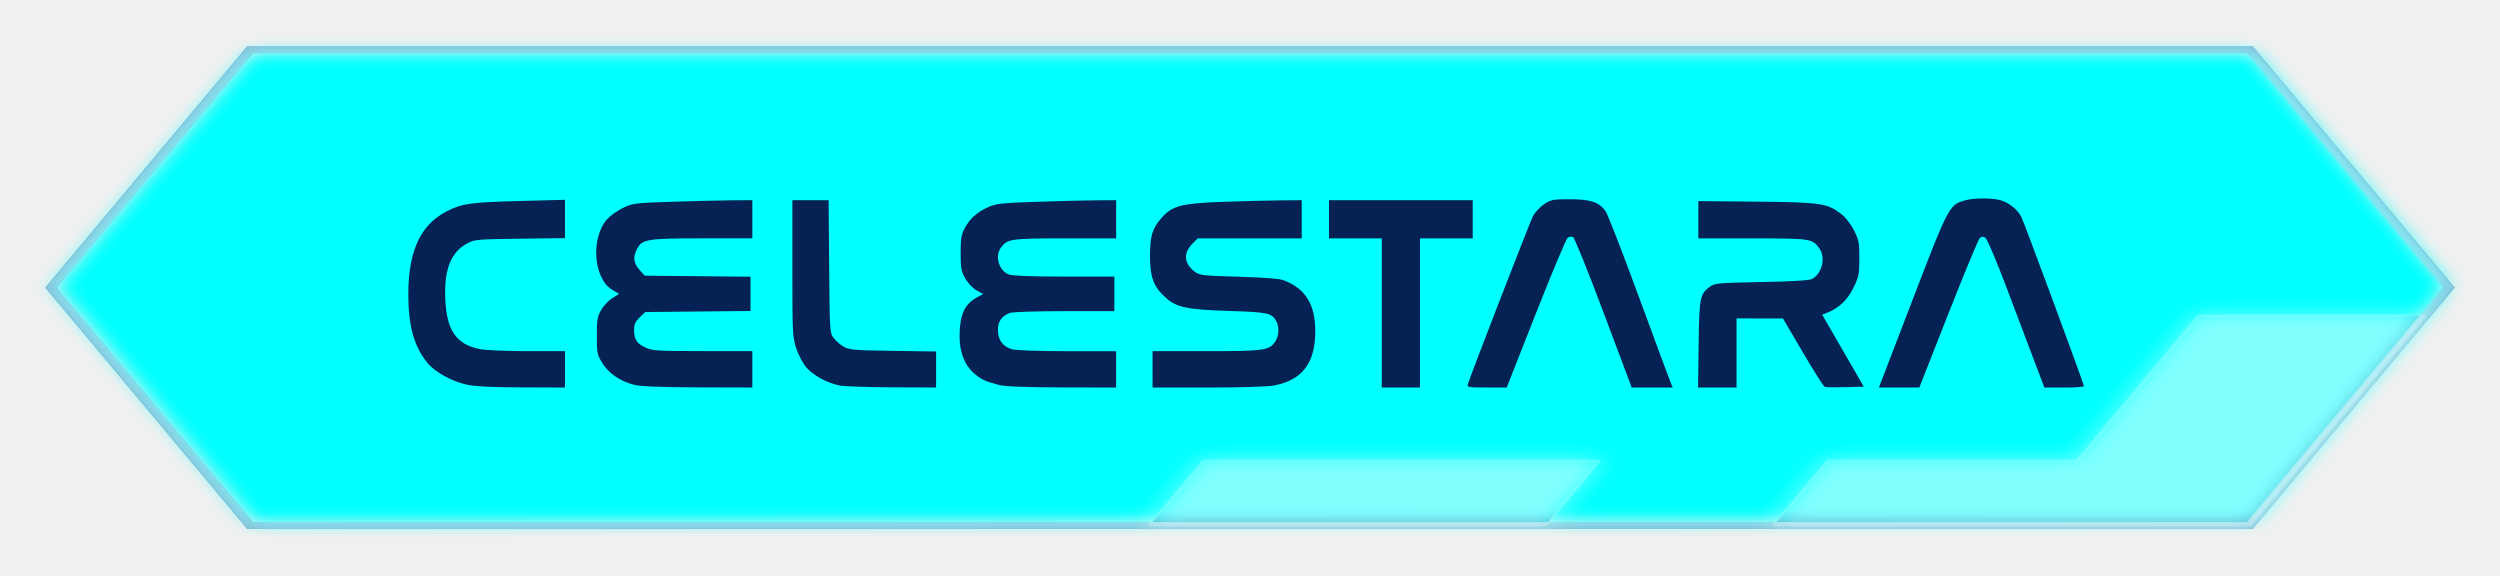
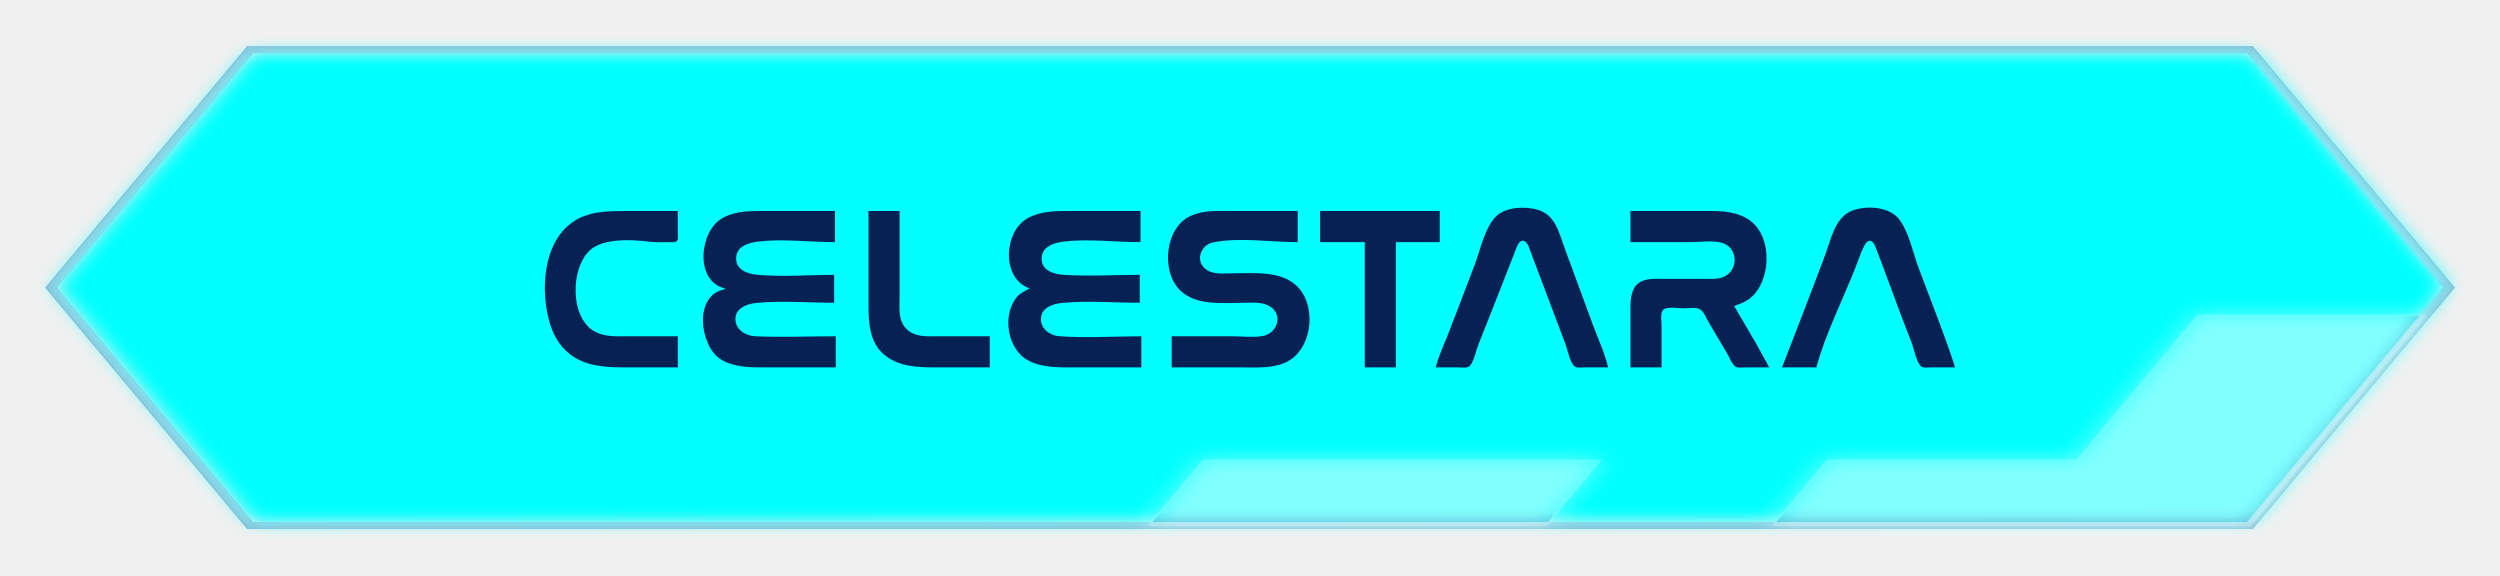
<svg xmlns="http://www.w3.org/2000/svg" width="66.322mm" height="15.26mm" viewBox="0 0 66.322 15.26" version="1.1" id="svg1">
  <defs id="defs1">
    <linearGradient id="linear-pattern-15" gradientUnits="userSpaceOnUse" x1="0" y1="0" x2="1" y2="0" gradientTransform="matrix(70.07708,0,0,86.15996,-0.06455962,11.44975)">
      <stop offset="0" stop-color="rgb(32.034%, 68.594%, 90.125%)" stop-opacity="1" id="stop2925" />
      <stop offset="0.004" stop-color="rgb(31.981%, 68.321%, 89.969%)" stop-opacity="1" id="stop2926" />
      <stop offset="0.008" stop-color="rgb(31.927%, 68.05%, 89.813%)" stop-opacity="1" id="stop2927" />
      <stop offset="0.012" stop-color="rgb(31.874%, 67.778%, 89.658%)" stop-opacity="1" id="stop2928" />
      <stop offset="0.016" stop-color="rgb(31.822%, 67.508%, 89.502%)" stop-opacity="1" id="stop2929" />
      <stop offset="0.02" stop-color="rgb(31.689%, 67.155%, 89.305%)" stop-opacity="1" id="stop2930" />
      <stop offset="0.023" stop-color="rgb(31.557%, 66.803%, 89.108%)" stop-opacity="1" id="stop2931" />
      <stop offset="0.027" stop-color="rgb(31.424%, 66.451%, 88.911%)" stop-opacity="1" id="stop2932" />
      <stop offset="0.031" stop-color="rgb(31.29%, 66.096%, 88.713%)" stop-opacity="1" id="stop2933" />
      <stop offset="0.035" stop-color="rgb(31.233%, 65.823%, 88.556%)" stop-opacity="1" id="stop2934" />
      <stop offset="0.039" stop-color="rgb(31.175%, 65.55%, 88.397%)" stop-opacity="1" id="stop2935" />
      <stop offset="0.043" stop-color="rgb(31.125%, 65.282%, 88.243%)" stop-opacity="1" id="stop2936" />
      <stop offset="0.047" stop-color="rgb(31.075%, 65.015%, 88.087%)" stop-opacity="1" id="stop2937" />
      <stop offset="0.051" stop-color="rgb(30.951%, 64.674%, 87.895%)" stop-opacity="1" id="stop2938" />
      <stop offset="0.055" stop-color="rgb(30.826%, 64.334%, 87.703%)" stop-opacity="1" id="stop2939" />
      <stop offset="0.059" stop-color="rgb(30.696%, 63.986%, 87.506%)" stop-opacity="1" id="stop2940" />
      <stop offset="0.062" stop-color="rgb(30.565%, 63.64%, 87.309%)" stop-opacity="1" id="stop2941" />
      <stop offset="0.066" stop-color="rgb(30.515%, 63.313%, 87.117%)" stop-opacity="1" id="stop2942" />
      <stop offset="0.07" stop-color="rgb(30.463%, 62.985%, 86.925%)" stop-opacity="1" id="stop2943" />
      <stop offset="0.074" stop-color="rgb(30.424%, 62.662%, 86.732%)" stop-opacity="1" id="stop2944" />
      <stop offset="0.078" stop-color="rgb(30.386%, 62.338%, 86.54%)" stop-opacity="1" id="stop2945" />
      <stop offset="0.082" stop-color="rgb(30.35%, 62.015%, 86.349%)" stop-opacity="1" id="stop2946" />
      <stop offset="0.086" stop-color="rgb(30.31%, 61.691%, 86.157%)" stop-opacity="1" id="stop2947" />
      <stop offset="0.09" stop-color="rgb(30.273%, 61.369%, 85.965%)" stop-opacity="1" id="stop2948" />
      <stop offset="0.094" stop-color="rgb(30.237%, 61.049%, 85.774%)" stop-opacity="1" id="stop2949" />
      <stop offset="0.098" stop-color="rgb(30.273%, 60.742%, 85.587%)" stop-opacity="1" id="stop2950" />
      <stop offset="0.102" stop-color="rgb(30.309%, 60.435%, 85.397%)" stop-opacity="1" id="stop2951" />
      <stop offset="0.105" stop-color="rgb(30.362%, 60.133%, 85.21%)" stop-opacity="1" id="stop2952" />
      <stop offset="0.109" stop-color="rgb(30.415%, 59.83%, 85.023%)" stop-opacity="1" id="stop2953" />
      <stop offset="0.113" stop-color="rgb(30.399%, 59.514%, 84.833%)" stop-opacity="1" id="stop2954" />
      <stop offset="0.117" stop-color="rgb(30.382%, 59.198%, 84.642%)" stop-opacity="1" id="stop2955" />
      <stop offset="0.121" stop-color="rgb(30.347%, 58.879%, 84.451%)" stop-opacity="1" id="stop2956" />
      <stop offset="0.125" stop-color="rgb(30.31%, 58.56%, 84.261%)" stop-opacity="1" id="stop2957" />
      <stop offset="0.129" stop-color="rgb(30.275%, 58.241%, 84.07%)" stop-opacity="1" id="stop2958" />
      <stop offset="0.133" stop-color="rgb(30.238%, 57.924%, 83.878%)" stop-opacity="1" id="stop2959" />
      <stop offset="0.137" stop-color="rgb(30.205%, 57.607%, 83.687%)" stop-opacity="1" id="stop2960" />
      <stop offset="0.141" stop-color="rgb(30.17%, 57.289%, 83.496%)" stop-opacity="1" id="stop2961" />
      <stop offset="0.145" stop-color="rgb(30.135%, 56.973%, 83.307%)" stop-opacity="1" id="stop2962" />
      <stop offset="0.148" stop-color="rgb(30.099%, 56.656%, 83.115%)" stop-opacity="1" id="stop2963" />
      <stop offset="0.152" stop-color="rgb(30.066%, 56.342%, 82.925%)" stop-opacity="1" id="stop2964" />
      <stop offset="0.156" stop-color="rgb(30.032%, 56.027%, 82.735%)" stop-opacity="1" id="stop2965" />
      <stop offset="0.16" stop-color="rgb(29.999%, 55.713%, 82.544%)" stop-opacity="1" id="stop2966" />
      <stop offset="0.164" stop-color="rgb(29.965%, 55.397%, 82.355%)" stop-opacity="1" id="stop2967" />
      <stop offset="0.168" stop-color="rgb(29.932%, 55.084%, 82.164%)" stop-opacity="1" id="stop2968" />
      <stop offset="0.172" stop-color="rgb(29.9%, 54.771%, 81.975%)" stop-opacity="1" id="stop2969" />
      <stop offset="0.176" stop-color="rgb(29.924%, 54.468%, 81.787%)" stop-opacity="1" id="stop2970" />
      <stop offset="0.18" stop-color="rgb(29.948%, 54.164%, 81.598%)" stop-opacity="1" id="stop2971" />
      <stop offset="0.184" stop-color="rgb(30.003%, 53.867%, 81.412%)" stop-opacity="1" id="stop2972" />
      <stop offset="0.188" stop-color="rgb(30.058%, 53.566%, 81.224%)" stop-opacity="1" id="stop2973" />
      <stop offset="0.191" stop-color="rgb(30.06%, 53.259%, 81.036%)" stop-opacity="1" id="stop2974" />
      <stop offset="0.195" stop-color="rgb(30.06%, 52.954%, 80.847%)" stop-opacity="1" id="stop2975" />
      <stop offset="0.199" stop-color="rgb(30.028%, 52.643%, 80.658%)" stop-opacity="1" id="stop2976" />
      <stop offset="0.203" stop-color="rgb(29.997%, 52.333%, 80.469%)" stop-opacity="1" id="stop2977" />
      <stop offset="0.207" stop-color="rgb(30.023%, 51.994%, 80.258%)" stop-opacity="1" id="stop2978" />
      <stop offset="0.211" stop-color="rgb(30.051%, 51.657%, 80.049%)" stop-opacity="1" id="stop2979" />
      <stop offset="0.215" stop-color="rgb(30.116%, 51.3%, 79.825%)" stop-opacity="1" id="stop2980" />
      <stop offset="0.219" stop-color="rgb(30.183%, 50.941%, 79.601%)" stop-opacity="1" id="stop2981" />
      <stop offset="0.223" stop-color="rgb(30.244%, 50.618%, 79.398%)" stop-opacity="1" id="stop2982" />
      <stop offset="0.227" stop-color="rgb(30.305%, 50.294%, 79.195%)" stop-opacity="1" id="stop2983" />
      <stop offset="0.23" stop-color="rgb(30.36%, 49.997%, 79.008%)" stop-opacity="1" id="stop2984" />
      <stop offset="0.234" stop-color="rgb(30.417%, 49.698%, 78.821%)" stop-opacity="1" id="stop2985" />
      <stop offset="0.238" stop-color="rgb(30.518%, 49.405%, 78.636%)" stop-opacity="1" id="stop2986" />
      <stop offset="0.242" stop-color="rgb(30.617%, 49.112%, 78.45%)" stop-opacity="1" id="stop2987" />
      <stop offset="0.246" stop-color="rgb(30.76%, 48.824%, 78.267%)" stop-opacity="1" id="stop2988" />
      <stop offset="0.25" stop-color="rgb(30.901%, 48.534%, 78.082%)" stop-opacity="1" id="stop2989" />
      <stop offset="0.254" stop-color="rgb(30.998%, 48.241%, 77.896%)" stop-opacity="1" id="stop2990" />
      <stop offset="0.258" stop-color="rgb(31.097%, 47.946%, 77.71%)" stop-opacity="1" id="stop2991" />
      <stop offset="0.262" stop-color="rgb(31.152%, 47.647%, 77.524%)" stop-opacity="1" id="stop2992" />
      <stop offset="0.266" stop-color="rgb(31.207%, 47.348%, 77.336%)" stop-opacity="1" id="stop2993" />
      <stop offset="0.27" stop-color="rgb(31.302%, 47.052%, 77.151%)" stop-opacity="1" id="stop2994" />
      <stop offset="0.273" stop-color="rgb(31.396%, 46.758%, 76.965%)" stop-opacity="1" id="stop2995" />
      <stop offset="0.277" stop-color="rgb(31.535%, 46.466%, 76.781%)" stop-opacity="1" id="stop2996" />
      <stop offset="0.281" stop-color="rgb(31.674%, 46.173%, 76.596%)" stop-opacity="1" id="stop2997" />
      <stop offset="0.285" stop-color="rgb(31.819%, 45.854%, 76.395%)" stop-opacity="1" id="stop2998" />
      <stop offset="0.289" stop-color="rgb(31.963%, 45.537%, 76.193%)" stop-opacity="1" id="stop2999" />
      <stop offset="0.293" stop-color="rgb(32.112%, 45.183%, 75.972%)" stop-opacity="1" id="stop3000" />
      <stop offset="0.297" stop-color="rgb(32.262%, 44.829%, 75.749%)" stop-opacity="1" id="stop3001" />
      <stop offset="0.301" stop-color="rgb(32.375%, 44.495%, 75.54%)" stop-opacity="1" id="stop3002" />
      <stop offset="0.305" stop-color="rgb(32.486%, 44.16%, 75.331%)" stop-opacity="1" id="stop3003" />
      <stop offset="0.309" stop-color="rgb(32.539%, 43.86%, 75.145%)" stop-opacity="1" id="stop3004" />
      <stop offset="0.312" stop-color="rgb(32.594%, 43.561%, 74.957%)" stop-opacity="1" id="stop3005" />
      <stop offset="0.316" stop-color="rgb(32.678%, 43.262%, 74.771%)" stop-opacity="1" id="stop3006" />
      <stop offset="0.32" stop-color="rgb(32.764%, 42.961%, 74.583%)" stop-opacity="1" id="stop3007" />
      <stop offset="0.324" stop-color="rgb(32.899%, 42.665%, 74.399%)" stop-opacity="1" id="stop3008" />
      <stop offset="0.328" stop-color="rgb(33.037%, 42.368%, 74.213%)" stop-opacity="1" id="stop3009" />
      <stop offset="0.332" stop-color="rgb(33.179%, 42.05%, 74.014%)" stop-opacity="1" id="stop3010" />
      <stop offset="0.336" stop-color="rgb(33.318%, 41.731%, 73.816%)" stop-opacity="1" id="stop3011" />
      <stop offset="0.34" stop-color="rgb(33.466%, 41.373%, 73.593%)" stop-opacity="1" id="stop3012" />
      <stop offset="0.344" stop-color="rgb(33.612%, 41.013%, 73.369%)" stop-opacity="1" id="stop3013" />
      <stop offset="0.348" stop-color="rgb(33.752%, 40.689%, 73.169%)" stop-opacity="1" id="stop3014" />
      <stop offset="0.352" stop-color="rgb(33.893%, 40.364%, 72.968%)" stop-opacity="1" id="stop3015" />
      <stop offset="0.355" stop-color="rgb(34.016%, 40.125%, 72.818%)" stop-opacity="1" id="stop3016" />
      <stop offset="0.359" stop-color="rgb(34.14%, 39.883%, 72.67%)" stop-opacity="1" id="stop3017" />
      <stop offset="0.363" stop-color="rgb(34.291%, 39.627%, 72.511%)" stop-opacity="1" id="stop3018" />
      <stop offset="0.367" stop-color="rgb(34.439%, 39.369%, 72.353%)" stop-opacity="1" id="stop3019" />
      <stop offset="0.371" stop-color="rgb(34.656%, 39.069%, 72.166%)" stop-opacity="1" id="stop3020" />
      <stop offset="0.375" stop-color="rgb(34.871%, 38.766%, 71.982%)" stop-opacity="1" id="stop3021" />
      <stop offset="0.379" stop-color="rgb(35.088%, 38.464%, 71.796%)" stop-opacity="1" id="stop3022" />
      <stop offset="0.383" stop-color="rgb(35.301%, 38.159%, 71.609%)" stop-opacity="1" id="stop3023" />
      <stop offset="0.387" stop-color="rgb(35.516%, 37.854%, 71.423%)" stop-opacity="1" id="stop3024" />
      <stop offset="0.391" stop-color="rgb(35.73%, 37.547%, 71.237%)" stop-opacity="1" id="stop3025" />
      <stop offset="0.395" stop-color="rgb(35.942%, 37.254%, 71.059%)" stop-opacity="1" id="stop3026" />
      <stop offset="0.398" stop-color="rgb(36.151%, 36.958%, 70.879%)" stop-opacity="1" id="stop3027" />
      <stop offset="0.402" stop-color="rgb(36.354%, 36.711%, 70.729%)" stop-opacity="1" id="stop3028" />
      <stop offset="0.406" stop-color="rgb(36.555%, 36.462%, 70.58%)" stop-opacity="1" id="stop3029" />
      <stop offset="0.41" stop-color="rgb(36.774%, 36.203%, 70.424%)" stop-opacity="1" id="stop3030" />
      <stop offset="0.414" stop-color="rgb(36.99%, 35.942%, 70.268%)" stop-opacity="1" id="stop3031" />
      <stop offset="0.418" stop-color="rgb(37.282%, 35.629%, 70.082%)" stop-opacity="1" id="stop3032" />
      <stop offset="0.422" stop-color="rgb(37.572%, 35.313%, 69.894%)" stop-opacity="1" id="stop3033" />
      <stop offset="0.426" stop-color="rgb(37.849%, 35.007%, 69.713%)" stop-opacity="1" id="stop3034" />
      <stop offset="0.43" stop-color="rgb(38.124%, 34.697%, 69.531%)" stop-opacity="1" id="stop3035" />
      <stop offset="0.434" stop-color="rgb(38.324%, 34.444%, 69.38%)" stop-opacity="1" id="stop3036" />
      <stop offset="0.438" stop-color="rgb(38.522%, 34.187%, 69.231%)" stop-opacity="1" id="stop3037" />
      <stop offset="0.441" stop-color="rgb(38.73%, 33.925%, 69.075%)" stop-opacity="1" id="stop3038" />
      <stop offset="0.445" stop-color="rgb(38.937%, 33.659%, 68.921%)" stop-opacity="1" id="stop3039" />
      <stop offset="0.449" stop-color="rgb(39.223%, 33.336%, 68.732%)" stop-opacity="1" id="stop3040" />
      <stop offset="0.453" stop-color="rgb(39.508%, 33.011%, 68.542%)" stop-opacity="1" id="stop3041" />
      <stop offset="0.457" stop-color="rgb(39.786%, 32.689%, 68.358%)" stop-opacity="1" id="stop3042" />
      <stop offset="0.461" stop-color="rgb(40.063%, 32.367%, 68.172%)" stop-opacity="1" id="stop3043" />
      <stop offset="0.465" stop-color="rgb(40.259%, 32.104%, 68.019%)" stop-opacity="1" id="stop3044" />
      <stop offset="0.469" stop-color="rgb(40.453%, 31.842%, 67.868%)" stop-opacity="1" id="stop3045" />
      <stop offset="0.473" stop-color="rgb(40.651%, 31.583%, 67.719%)" stop-opacity="1" id="stop3046" />
      <stop offset="0.477" stop-color="rgb(40.848%, 31.32%, 67.567%)" stop-opacity="1" id="stop3047" />
      <stop offset="0.48" stop-color="rgb(41.112%, 31.114%, 67.453%)" stop-opacity="1" id="stop3048" />
      <stop offset="0.484" stop-color="rgb(41.374%, 30.908%, 67.339%)" stop-opacity="1" id="stop3049" />
      <stop offset="0.488" stop-color="rgb(41.637%, 30.701%, 67.226%)" stop-opacity="1" id="stop3050" />
      <stop offset="0.492" stop-color="rgb(41.899%, 30.49%, 67.11%)" stop-opacity="1" id="stop3051" />
      <stop offset="0.496" stop-color="rgb(42.169%, 30.217%, 66.957%)" stop-opacity="1" id="stop3052" />
      <stop offset="0.5" stop-color="rgb(42.438%, 29.942%, 66.805%)" stop-opacity="1" id="stop3053" />
      <stop offset="0.504" stop-color="rgb(42.708%, 29.666%, 66.65%)" stop-opacity="1" id="stop3054" />
      <stop offset="0.508" stop-color="rgb(42.976%, 29.388%, 66.498%)" stop-opacity="1" id="stop3055" />
      <stop offset="0.512" stop-color="rgb(43.245%, 29.111%, 66.344%)" stop-opacity="1" id="stop3056" />
      <stop offset="0.516" stop-color="rgb(43.512%, 28.831%, 66.191%)" stop-opacity="1" id="stop3057" />
      <stop offset="0.52" stop-color="rgb(43.779%, 28.551%, 66.037%)" stop-opacity="1" id="stop3058" />
      <stop offset="0.523" stop-color="rgb(44.046%, 28.268%, 65.883%)" stop-opacity="1" id="stop3059" />
      <stop offset="0.527" stop-color="rgb(44.304%, 28.049%, 65.765%)" stop-opacity="1" id="stop3060" />
      <stop offset="0.531" stop-color="rgb(44.56%, 27.827%, 65.646%)" stop-opacity="1" id="stop3061" />
      <stop offset="0.535" stop-color="rgb(44.818%, 27.609%, 65.53%)" stop-opacity="1" id="stop3062" />
      <stop offset="0.539" stop-color="rgb(45.074%, 27.388%, 65.414%)" stop-opacity="1" id="stop3063" />
      <stop offset="0.543" stop-color="rgb(45.48%, 27.094%, 65.262%)" stop-opacity="1" id="stop3064" />
      <stop offset="0.547" stop-color="rgb(45.885%, 26.796%, 65.109%)" stop-opacity="1" id="stop3065" />
      <stop offset="0.551" stop-color="rgb(46.303%, 26.491%, 64.952%)" stop-opacity="1" id="stop3066" />
      <stop offset="0.555" stop-color="rgb(46.718%, 26.183%, 64.795%)" stop-opacity="1" id="stop3067" />
      <stop offset="0.559" stop-color="rgb(46.989%, 25.948%, 64.674%)" stop-opacity="1" id="stop3068" />
      <stop offset="0.562" stop-color="rgb(47.26%, 25.711%, 64.552%)" stop-opacity="1" id="stop3069" />
      <stop offset="0.566" stop-color="rgb(47.511%, 25.485%, 64.435%)" stop-opacity="1" id="stop3070" />
      <stop offset="0.57" stop-color="rgb(47.765%, 25.256%, 64.317%)" stop-opacity="1" id="stop3071" />
      <stop offset="0.574" stop-color="rgb(48.082%, 25.02%, 64.198%)" stop-opacity="1" id="stop3072" />
      <stop offset="0.578" stop-color="rgb(48.399%, 24.78%, 64.079%)" stop-opacity="1" id="stop3073" />
      <stop offset="0.582" stop-color="rgb(48.726%, 24.542%, 63.96%)" stop-opacity="1" id="stop3074" />
      <stop offset="0.586" stop-color="rgb(49.052%, 24.3%, 63.841%)" stop-opacity="1" id="stop3075" />
      <stop offset="0.59" stop-color="rgb(49.379%, 24.057%, 63.722%)" stop-opacity="1" id="stop3076" />
      <stop offset="0.594" stop-color="rgb(49.706%, 23.813%, 63.602%)" stop-opacity="1" id="stop3077" />
      <stop offset="0.598" stop-color="rgb(50.029%, 23.569%, 63.483%)" stop-opacity="1" id="stop3078" />
      <stop offset="0.602" stop-color="rgb(50.354%, 23.323%, 63.364%)" stop-opacity="1" id="stop3079" />
      <stop offset="0.605" stop-color="rgb(50.739%, 23.068%, 63.242%)" stop-opacity="1" id="stop3080" />
      <stop offset="0.609" stop-color="rgb(51.122%, 22.81%, 63.121%)" stop-opacity="1" id="stop3081" />
      <stop offset="0.613" stop-color="rgb(51.52%, 22.552%, 63%)" stop-opacity="1" id="stop3082" />
      <stop offset="0.617" stop-color="rgb(51.918%, 22.29%, 62.878%)" stop-opacity="1" id="stop3083" />
      <stop offset="0.621" stop-color="rgb(52.316%, 22.029%, 62.756%)" stop-opacity="1" id="stop3084" />
      <stop offset="0.625" stop-color="rgb(52.713%, 21.764%, 62.634%)" stop-opacity="1" id="stop3085" />
      <stop offset="0.629" stop-color="rgb(53.108%, 21.498%, 62.512%)" stop-opacity="1" id="stop3086" />
      <stop offset="0.633" stop-color="rgb(53.503%, 21.231%, 62.389%)" stop-opacity="1" id="stop3087" />
      <stop offset="0.637" stop-color="rgb(53.842%, 20.972%, 62.268%)" stop-opacity="1" id="stop3088" />
      <stop offset="0.641" stop-color="rgb(54.181%, 20.709%, 62.146%)" stop-opacity="1" id="stop3089" />
      <stop offset="0.645" stop-color="rgb(54.498%, 20.45%, 62.022%)" stop-opacity="1" id="stop3090" />
      <stop offset="0.648" stop-color="rgb(54.816%, 20.187%, 61.9%)" stop-opacity="1" id="stop3091" />
      <stop offset="0.652" stop-color="rgb(55.185%, 19.919%, 61.777%)" stop-opacity="1" id="stop3092" />
      <stop offset="0.656" stop-color="rgb(55.554%, 19.647%, 61.653%)" stop-opacity="1" id="stop3093" />
      <stop offset="0.66" stop-color="rgb(55.943%, 19.37%, 61.53%)" stop-opacity="1" id="stop3094" />
      <stop offset="0.664" stop-color="rgb(56.334%, 19.092%, 61.404%)" stop-opacity="1" id="stop3095" />
      <stop offset="0.668" stop-color="rgb(56.67%, 18.871%, 61.308%)" stop-opacity="1" id="stop3096" />
      <stop offset="0.672" stop-color="rgb(57.005%, 18.646%, 61.209%)" stop-opacity="1" id="stop3097" />
      <stop offset="0.676" stop-color="rgb(57.314%, 18.451%, 61.127%)" stop-opacity="1" id="stop3098" />
      <stop offset="0.68" stop-color="rgb(57.622%, 18.254%, 61.041%)" stop-opacity="1" id="stop3099" />
      <stop offset="0.684" stop-color="rgb(58.028%, 17.993%, 60.93%)" stop-opacity="1" id="stop3100" />
      <stop offset="0.688" stop-color="rgb(58.432%, 17.732%, 60.818%)" stop-opacity="1" id="stop3101" />
      <stop offset="0.691" stop-color="rgb(58.893%, 17.432%, 60.692%)" stop-opacity="1" id="stop3102" />
      <stop offset="0.695" stop-color="rgb(59.352%, 17.131%, 60.564%)" stop-opacity="1" id="stop3103" />
      <stop offset="0.699" stop-color="rgb(59.764%, 16.881%, 60.461%)" stop-opacity="1" id="stop3104" />
      <stop offset="0.703" stop-color="rgb(60.175%, 16.631%, 60.358%)" stop-opacity="1" id="stop3105" />
      <stop offset="0.707" stop-color="rgb(60.553%, 16.414%, 60.272%)" stop-opacity="1" id="stop3106" />
      <stop offset="0.711" stop-color="rgb(60.931%, 16.196%, 60.184%)" stop-opacity="1" id="stop3107" />
      <stop offset="0.715" stop-color="rgb(61.31%, 15.977%, 60.097%)" stop-opacity="1" id="stop3108" />
      <stop offset="0.719" stop-color="rgb(61.688%, 15.756%, 60.01%)" stop-opacity="1" id="stop3109" />
      <stop offset="0.723" stop-color="rgb(62.065%, 15.536%, 59.923%)" stop-opacity="1" id="stop3110" />
      <stop offset="0.727" stop-color="rgb(62.442%, 15.314%, 59.834%)" stop-opacity="1" id="stop3111" />
      <stop offset="0.73" stop-color="rgb(62.86%, 15.083%, 59.746%)" stop-opacity="1" id="stop3112" />
      <stop offset="0.734" stop-color="rgb(63.275%, 14.851%, 59.657%)" stop-opacity="1" id="stop3113" />
      <stop offset="0.738" stop-color="rgb(63.725%, 14.613%, 59.567%)" stop-opacity="1" id="stop3114" />
      <stop offset="0.742" stop-color="rgb(64.174%, 14.374%, 59.477%)" stop-opacity="1" id="stop3115" />
      <stop offset="0.746" stop-color="rgb(64.622%, 14.133%, 59.387%)" stop-opacity="1" id="stop3116" />
      <stop offset="0.75" stop-color="rgb(65.07%, 13.89%, 59.297%)" stop-opacity="1" id="stop3117" />
      <stop offset="0.754" stop-color="rgb(65.518%, 13.647%, 59.207%)" stop-opacity="1" id="stop3118" />
      <stop offset="0.758" stop-color="rgb(65.964%, 13.402%, 59.116%)" stop-opacity="1" id="stop3119" />
      <stop offset="0.762" stop-color="rgb(66.374%, 13.202%, 59.045%)" stop-opacity="1" id="stop3120" />
      <stop offset="0.766" stop-color="rgb(66.783%, 12.999%, 58.974%)" stop-opacity="1" id="stop3121" />
      <stop offset="0.77" stop-color="rgb(67.154%, 12.846%, 58.926%)" stop-opacity="1" id="stop3122" />
      <stop offset="0.773" stop-color="rgb(67.525%, 12.692%, 58.878%)" stop-opacity="1" id="stop3123" />
      <stop offset="0.777" stop-color="rgb(67.926%, 12.532%, 58.827%)" stop-opacity="1" id="stop3124" />
      <stop offset="0.781" stop-color="rgb(68.329%, 12.37%, 58.777%)" stop-opacity="1" id="stop3125" />
      <stop offset="0.785" stop-color="rgb(68.771%, 12.199%, 58.727%)" stop-opacity="1" id="stop3126" />
      <stop offset="0.789" stop-color="rgb(69.214%, 12.03%, 58.676%)" stop-opacity="1" id="stop3127" />
      <stop offset="0.793" stop-color="rgb(69.656%, 11.826%, 58.607%)" stop-opacity="1" id="stop3128" />
      <stop offset="0.797" stop-color="rgb(70.099%, 11.62%, 58.54%)" stop-opacity="1" id="stop3129" />
      <stop offset="0.801" stop-color="rgb(70.541%, 11.365%, 58.447%)" stop-opacity="1" id="stop3130" />
      <stop offset="0.805" stop-color="rgb(70.982%, 11.108%, 58.354%)" stop-opacity="1" id="stop3131" />
      <stop offset="0.809" stop-color="rgb(71.423%, 10.884%, 58.278%)" stop-opacity="1" id="stop3132" />
      <stop offset="0.812" stop-color="rgb(71.863%, 10.657%, 58.2%)" stop-opacity="1" id="stop3133" />
      <stop offset="0.816" stop-color="rgb(72.304%, 10.481%, 58.148%)" stop-opacity="1" id="stop3134" />
      <stop offset="0.82" stop-color="rgb(72.743%, 10.306%, 58.098%)" stop-opacity="1" id="stop3135" />
      <stop offset="0.824" stop-color="rgb(73.183%, 10.1%, 58.031%)" stop-opacity="1" id="stop3136" />
      <stop offset="0.828" stop-color="rgb(73.621%, 9.892%, 57.964%)" stop-opacity="1" id="stop3137" />
      <stop offset="0.832" stop-color="rgb(74.059%, 9.63%, 57.87%)" stop-opacity="1" id="stop3138" />
      <stop offset="0.836" stop-color="rgb(74.496%, 9.366%, 57.776%)" stop-opacity="1" id="stop3139" />
      <stop offset="0.84" stop-color="rgb(74.933%, 9.128%, 57.697%)" stop-opacity="1" id="stop3140" />
      <stop offset="0.844" stop-color="rgb(75.369%, 8.888%, 57.614%)" stop-opacity="1" id="stop3141" />
      <stop offset="0.848" stop-color="rgb(75.807%, 8.707%, 57.562%)" stop-opacity="1" id="stop3142" />
      <stop offset="0.852" stop-color="rgb(76.244%, 8.525%, 57.509%)" stop-opacity="1" id="stop3143" />
      <stop offset="0.855" stop-color="rgb(76.68%, 8.318%, 57.445%)" stop-opacity="1" id="stop3144" />
      <stop offset="0.859" stop-color="rgb(77.116%, 8.11%, 57.379%)" stop-opacity="1" id="stop3145" />
      <stop offset="0.863" stop-color="rgb(77.55%, 7.84%, 57.285%)" stop-opacity="1" id="stop3146" />
      <stop offset="0.867" stop-color="rgb(77.983%, 7.567%, 57.188%)" stop-opacity="1" id="stop3147" />
      <stop offset="0.871" stop-color="rgb(78.435%, 7.312%, 57.104%)" stop-opacity="1" id="stop3148" />
      <stop offset="0.875" stop-color="rgb(78.886%, 7.056%, 57.019%)" stop-opacity="1" id="stop3149" />
      <stop offset="0.879" stop-color="rgb(79.393%, 6.853%, 56.963%)" stop-opacity="1" id="stop3150" />
      <stop offset="0.883" stop-color="rgb(79.901%, 6.648%, 56.908%)" stop-opacity="1" id="stop3151" />
      <stop offset="0.887" stop-color="rgb(80.391%, 6.447%, 56.853%)" stop-opacity="1" id="stop3152" />
      <stop offset="0.891" stop-color="rgb(80.881%, 6.242%, 56.796%)" stop-opacity="1" id="stop3153" />
      <stop offset="0.895" stop-color="rgb(81.314%, 6.053%, 56.741%)" stop-opacity="1" id="stop3154" />
      <stop offset="0.898" stop-color="rgb(81.747%, 5.864%, 56.688%)" stop-opacity="1" id="stop3155" />
      <stop offset="0.902" stop-color="rgb(82.179%, 5.673%, 56.633%)" stop-opacity="1" id="stop3156" />
      <stop offset="0.906" stop-color="rgb(82.611%, 5.479%, 56.58%)" stop-opacity="1" id="stop3157" />
      <stop offset="0.91" stop-color="rgb(83.044%, 5.289%, 56.525%)" stop-opacity="1" id="stop3158" />
      <stop offset="0.914" stop-color="rgb(83.475%, 5.096%, 56.47%)" stop-opacity="1" id="stop3159" />
      <stop offset="0.918" stop-color="rgb(83.919%, 4.886%, 56.409%)" stop-opacity="1" id="stop3160" />
      <stop offset="0.922" stop-color="rgb(84.36%, 4.674%, 56.346%)" stop-opacity="1" id="stop3161" />
      <stop offset="0.926" stop-color="rgb(84.859%, 4.372%, 56.247%)" stop-opacity="1" id="stop3162" />
      <stop offset="0.93" stop-color="rgb(85.356%, 4.066%, 56.146%)" stop-opacity="1" id="stop3163" />
      <stop offset="0.934" stop-color="rgb(85.844%, 3.775%, 56.053%)" stop-opacity="1" id="stop3164" />
      <stop offset="0.938" stop-color="rgb(86.334%, 3.481%, 55.957%)" stop-opacity="1" id="stop3165" />
      <stop offset="0.941" stop-color="rgb(86.763%, 3.284%, 55.902%)" stop-opacity="1" id="stop3166" />
      <stop offset="0.945" stop-color="rgb(87.192%, 3.085%, 55.847%)" stop-opacity="1" id="stop3167" />
      <stop offset="0.949" stop-color="rgb(87.621%, 2.885%, 55.791%)" stop-opacity="1" id="stop3168" />
      <stop offset="0.953" stop-color="rgb(88.048%, 2.686%, 55.734%)" stop-opacity="1" id="stop3169" />
      <stop offset="0.957" stop-color="rgb(88.477%, 2.484%, 55.679%)" stop-opacity="1" id="stop3170" />
      <stop offset="0.961" stop-color="rgb(88.904%, 2.284%, 55.623%)" stop-opacity="1" id="stop3171" />
      <stop offset="0.965" stop-color="rgb(89.323%, 2.09%, 55.571%)" stop-opacity="1" id="stop3172" />
      <stop offset="0.969" stop-color="rgb(89.742%, 1.898%, 55.518%)" stop-opacity="1" id="stop3173" />
      <stop offset="0.973" stop-color="rgb(90.03%, 1.826%, 55.508%)" stop-opacity="1" id="stop3174" />
      <stop offset="0.977" stop-color="rgb(90.318%, 1.755%, 55.501%)" stop-opacity="1" id="stop3175" />
      <stop offset="0.98" stop-color="rgb(90.607%, 1.683%, 55.49%)" stop-opacity="1" id="stop3176" />
      <stop offset="0.984" stop-color="rgb(90.897%, 1.611%, 55.481%)" stop-opacity="1" id="stop3177" />
      <stop offset="0.988" stop-color="rgb(91.185%, 1.549%, 55.432%)" stop-opacity="1" id="stop3178" />
      <stop offset="0.992" stop-color="rgb(91.475%, 1.488%, 55.383%)" stop-opacity="1" id="stop3179" />
      <stop offset="0.996" stop-color="rgb(91.763%, 1.427%, 55.334%)" stop-opacity="1" id="stop3180" />
      <stop offset="1" stop-color="rgb(92.052%, 1.366%, 55.286%)" stop-opacity="1" id="stop3181" />
    </linearGradient>
    <filter style="color-interpolation-filters:sRGB" id="filter6" x="-0.011" y="-0.037" width="1.021" height="1.074">
      <feGaussianBlur stdDeviation="0.278" id="feGaussianBlur6" />
    </filter>
    <filter style="color-interpolation-filters:sRGB;" id="filter31" x="-0.071" y="-0.331" width="1.143" height="1.663">
      <feGaussianBlur stdDeviation="5" result="fbSourceGraphic" id="feGaussianBlur30" />
      <feGaussianBlur stdDeviation="0.01" in="SourceGraphic" result="result1" id="feGaussianBlur31" />
      <feComposite in2="result1" operator="arithmetic" in="fbSourceGraphic" k2="0.5" k3="0.5" result="result2" id="feComposite31" />
      <feBlend in2="fbSourceGraphic" mode="normal" result="result3" id="feBlend31" />
    </filter>
    <filter style="color-interpolation-filters:sRGB;" id="filter33" x="-0.004" y="-0.012" width="1.007" height="1.023">
      <feGaussianBlur stdDeviation="5" result="fbSourceGraphic" id="feGaussianBlur32" />
      <feGaussianBlur stdDeviation="0.01" in="SourceGraphic" result="result1" id="feGaussianBlur33" />
      <feComposite in2="result1" operator="arithmetic" in="fbSourceGraphic" k2="0.5" k3="0.5" result="result2" id="feComposite33" />
      <feBlend in2="fbSourceGraphic" mode="normal" result="result3" id="feBlend33" />
    </filter>
    <filter style="color-interpolation-filters:sRGB;" id="filter35" x="-0.049" y="-0.103" width="1.097" height="1.206">
      <feGaussianBlur stdDeviation="5" result="fbSourceGraphic" id="feGaussianBlur34" />
      <feGaussianBlur stdDeviation="0.01" in="SourceGraphic" result="result1" id="feGaussianBlur35" />
      <feComposite in2="result1" operator="arithmetic" in="fbSourceGraphic" k2="0.5" k3="0.5" result="result2" id="feComposite35" />
      <feBlend in2="fbSourceGraphic" mode="normal" result="result3" id="feBlend35" />
    </filter>
  </defs>
  <g id="g292" transform="matrix(0.06633704,0,0,0.04577492,-99.07943,-18.11473)" style="display:inline">
    <path fill="none" stroke-width="40" stroke-linecap="butt" stroke-linejoin="miter" stroke="#07d7fb" stroke-opacity="1" stroke-miterlimit="10" d="m 24729.414,15975.781 -92.695,-160.468 -703.321,-1218.321 h -7997.382 l -796.133,1378.789 796.133,1378.828 h 7997.382 z m 0,0" transform="matrix(0.1,0,0,-0.1,0,2160)" id="path7" style="display:inline;fill:none;fill-opacity:0;stroke:#107eb1;stroke-opacity:1" />
    <path fill-rule="nonzero" fill="#07d7fb" fill-opacity="1" d="m 1974.891,662.52 h 158.598 l -21.809,37.781 h -158.602 l 21.812,-37.781" id="path8" style="display:inline;fill:#107eb1;fill-opacity:1" />
    <path fill-rule="nonzero" fill="#07d7fb" fill-opacity="1" d="m 2463.672,578.469 -70.332,121.832 h -190.699 l 21.809,-37.781 h 99.742 l 48.52,-84.051 h 90.961" id="path9" style="display:inline;fill:#107eb1;fill-opacity:1" />
    <path style="font-variation-settings:normal;display:inline;vector-effect:none;fill:#00ffff;fill-opacity:1;stroke:none;stroke-width:1.094;stroke-linecap:butt;stroke-linejoin:miter;stroke-miterlimit:4;stroke-dasharray:none;stroke-dashoffset:0;stroke-opacity:1;-inkscape-stroke:none;filter:url(#filter6);stop-color:#000000" d="M 11.303,20.272 C 11.219,20.136 10.129,18.253 8.882,16.086 7.634,13.92 6.526,12 6.418,11.819 L 6.223,11.491 8.816,7.005 11.41,2.519 h 26.467 26.467 l 2.434,4.213 c 1.339,2.317 2.506,4.336 2.594,4.486 0.154,0.264 0.069,0.43 -2.434,4.76 l -2.594,4.486 -26.443,0.028 -26.443,0.028 z" id="path1" transform="matrix(15.11811,0,0,15.11811,1421.684,388.2823)" />
    <g id="g9" style="display:inline" transform="translate(-5.1101421e-5)">
      <path fill="none" stroke-width="40" stroke-linecap="butt" stroke-linejoin="miter" stroke="#07d7fb" stroke-opacity="1" stroke-miterlimit="10" d="m 24729.414,15975.781 -92.695,-160.468 -703.321,-1218.321 h -7997.382 l -796.133,1378.789 796.133,1378.828 h 7997.382 z m 0,0" transform="matrix(0.1,0,0,-0.1,0,2160)" id="path121" style="display:inline;fill:none;fill-opacity:1;stroke:#ffffff;stroke-opacity:0.299;filter:url(#filter33)" />
      <path fill-rule="nonzero" fill="#07d7fb" fill-opacity="1" d="m 1974.891,662.52 h 158.598 l -21.809,37.781 h -158.602 l 21.812,-37.781" id="path148" style="display:inline;fill:#ffffff;fill-opacity:0.298;stroke:#ffffff;stroke-opacity:0.298;filter:url(#filter31)" />
      <path fill-rule="nonzero" fill="#07d7fb" fill-opacity="1" d="m 2463.672,578.469 -70.332,121.832 h -190.699 l 21.809,-37.781 h 99.742 l 48.52,-84.051 h 90.961" id="path149" style="display:inline;fill:#ffffff;fill-opacity:0.298;stroke:#ffffff;stroke-opacity:0.298;filter:url(#filter35)" />
    </g>
-     <path style="display:inline;fill:#062254;fill-opacity:1;stroke-width:0.005" d="m 85.94,42.166 c -0.808,-0.175 -1.706,-0.669 -2.107,-1.158 -0.716,-0.874 -1.021,-1.965 -1.019,-3.652 0.003,-2.274 0.638,-3.659 2.007,-4.378 0.819,-0.43 1.268,-0.495 3.916,-0.564 l 2.389,-0.063 v 1.017 1.017 l -2.389,0.03 c -2.259,0.029 -2.411,0.042 -2.793,0.247 -0.875,0.468 -1.238,1.393 -1.168,2.976 0.074,1.659 0.602,2.406 1.867,2.64 0.309,0.057 1.444,0.104 2.523,0.104 h 1.961 v 0.965 0.965 l -2.292,-0.008 c -1.541,-0.005 -2.49,-0.051 -2.894,-0.138 z m 8.878,0.007 c -0.738,-0.179 -1.369,-0.606 -1.71,-1.159 -0.275,-0.444 -0.292,-0.531 -0.292,-1.445 0,-0.846 0.03,-1.025 0.228,-1.37 0.125,-0.219 0.391,-0.501 0.591,-0.627 l 0.363,-0.23 -0.366,-0.218 c -0.993,-0.592 -1.152,-2.739 -0.277,-3.736 0.161,-0.184 0.538,-0.454 0.836,-0.6 0.522,-0.256 0.618,-0.268 2.624,-0.334 1.145,-0.038 2.57,-0.072 3.167,-0.076 l 1.086,-0.007 v 1.013 1.013 h -2.657 c -2.937,0 -3.194,0.042 -3.465,0.567 -0.223,0.431 -0.186,0.743 0.13,1.097 l 0.282,0.315 2.807,0.028 2.807,0.028 v 0.909 0.909 l -2.793,0.028 -2.793,0.028 -0.296,0.283 c -0.23,0.221 -0.296,0.366 -0.296,0.658 0,0.515 0.141,0.733 0.611,0.947 0.363,0.165 0.661,0.183 3.033,0.185 l 2.63,0.002 v 0.965 0.965 l -2.871,-0.008 c -1.968,-0.006 -3.031,-0.047 -3.378,-0.131 z m 10.887,0.034 c -0.655,-0.128 -1.41,-0.539 -1.775,-0.965 -0.18,-0.21 -0.42,-0.665 -0.533,-1.01 -0.195,-0.595 -0.206,-0.812 -0.206,-4.244 v -3.617 h 0.962 0.962 l 0.028,3.516 c 0.027,3.401 0.034,3.525 0.231,3.788 0.112,0.15 0.351,0.359 0.531,0.465 0.298,0.175 0.536,0.196 2.62,0.226 l 2.292,0.033 v 0.956 0.956 l -2.341,-0.011 c -1.287,-0.006 -2.534,-0.049 -2.771,-0.095 z m 8.441,-0.034 c -0.708,-0.181 -0.954,-0.297 -1.328,-0.625 -0.493,-0.433 -0.758,-1.123 -0.755,-1.968 0.004,-1.116 0.263,-1.695 0.914,-2.046 l 0.34,-0.183 -0.357,-0.2 c -0.209,-0.117 -0.458,-0.38 -0.599,-0.632 -0.211,-0.376 -0.242,-0.549 -0.241,-1.348 2.7e-4,-0.755 0.037,-0.985 0.208,-1.303 0.28,-0.519 0.659,-0.863 1.239,-1.123 0.43,-0.193 0.708,-0.224 2.558,-0.287 1.141,-0.039 2.564,-0.075 3.161,-0.079 l 1.086,-0.007 v 1.013 1.013 h -2.707 c -2.9,0 -3.082,0.027 -3.416,0.504 -0.324,0.463 -0.085,1.233 0.44,1.416 0.196,0.068 1.264,0.107 2.947,0.107 h 2.64 v 0.917 0.917 h -2.648 c -1.458,0 -2.758,0.042 -2.892,0.093 -0.438,0.167 -0.638,0.45 -0.638,0.908 0,0.527 0.265,0.887 0.752,1.023 0.204,0.057 1.468,0.1 2.939,0.1 l 2.582,5.29e-4 v 0.965 0.965 l -2.871,-0.008 c -1.989,-0.006 -3.02,-0.046 -3.354,-0.131 z m 8.156,-0.826 v -0.965 h 2.85 c 3.083,0 3.35,-0.038 3.663,-0.515 0.192,-0.293 0.218,-0.763 0.059,-1.06 -0.241,-0.451 -0.428,-0.492 -2.518,-0.559 -2.249,-0.072 -2.784,-0.187 -3.375,-0.72 -0.627,-0.566 -0.818,-1.086 -0.814,-2.212 0.004,-1.066 0.12,-1.446 0.617,-2.011 0.56,-0.638 1.059,-0.768 3.234,-0.846 1.062,-0.038 2.441,-0.073 3.065,-0.078 l 1.134,-0.009 v 1.013 1.013 h -2.758 -2.758 l -0.277,0.277 c -0.505,0.505 -0.457,1.065 0.129,1.499 0.248,0.184 0.447,0.206 2.317,0.259 1.327,0.037 2.163,0.102 2.383,0.185 1.172,0.443 1.693,1.293 1.683,2.75 -0.011,1.668 -0.706,2.56 -2.211,2.839 -0.331,0.061 -1.795,0.105 -3.496,0.105 h -2.926 z m 12.162,-2.992 v -3.957 h -1.4 -1.4 v -1.013 -1.013 h 3.813 3.813 v 1.013 1.013 h -1.4 -1.4 v 3.957 3.957 h -1.013 -1.013 z m 4.563,3.788 c 0.125,-0.428 3.281,-8.577 3.452,-8.912 0.106,-0.208 0.373,-0.498 0.594,-0.644 0.371,-0.246 0.474,-0.266 1.373,-0.266 1.094,0 1.552,0.154 1.896,0.637 0.108,0.152 0.911,2.22 1.784,4.597 0.873,2.377 1.63,4.419 1.682,4.538 l 0.094,0.217 h -1.089 -1.089 l -1.491,-3.968 c -0.82,-2.183 -1.551,-3.992 -1.625,-4.021 -0.074,-0.029 -0.197,-0.013 -0.275,0.036 -0.078,0.049 -0.838,1.858 -1.69,4.021 l -1.549,3.932 h -1.059 c -0.963,0 -1.054,-0.015 -1.009,-0.169 z m 12.248,-2.123 c 0.035,-2.491 0.069,-2.667 0.594,-3.056 0.255,-0.189 0.429,-0.205 2.751,-0.25 1.68,-0.033 2.544,-0.086 2.682,-0.165 0.539,-0.309 0.726,-1.153 0.365,-1.64 -0.369,-0.497 -0.45,-0.508 -3.536,-0.51 l -2.871,-0.001 v -0.989 -0.989 l 3.065,0.029 c 3.402,0.032 3.768,0.084 4.481,0.627 0.259,0.197 0.525,0.531 0.706,0.885 0.263,0.515 0.291,0.655 0.291,1.494 0,0.853 -0.025,0.977 -0.319,1.574 -0.319,0.649 -0.784,1.085 -1.408,1.322 l -0.246,0.094 1.104,1.91 1.104,1.91 -0.979,0.028 c -0.539,0.015 -1.03,0.008 -1.092,-0.016 -0.062,-0.024 -0.586,-0.85 -1.165,-1.836 l -1.052,-1.793 -1.231,-0.002 -1.231,-0.002 v 1.834 1.834 h -1.021 -1.021 z m 11.334,-2.316 c 1.928,-5.024 1.963,-5.092 2.804,-5.325 0.472,-0.131 1.423,-0.133 1.888,-0.003 0.426,0.118 0.897,0.493 1.091,0.868 0.154,0.298 3.328,8.877 3.328,8.995 0,0.041 -0.472,0.074 -1.05,0.074 h -1.05 l -0.54,-1.424 c -0.297,-0.783 -0.965,-2.549 -1.484,-3.923 -0.525,-1.391 -1.015,-2.544 -1.105,-2.6 -0.114,-0.071 -0.2,-0.068 -0.293,0.009 -0.073,0.06 -0.826,1.871 -1.673,4.024 l -1.54,3.914 h -1.073 -1.073 z" id="path1-9" transform="matrix(7.537267,0,0,10.92301,1032.67,158.1579)" />
+     <path style="display:inline;fill:#062254;stroke:none;stroke-width:0.384;fill-opacity:1" d="m 2067.758,608.661 h 9.253 c 1.132,0 3.007,0.505 3.989,-0.475 1.887,-1.884 2.888,-9.413 3.733,-12.472 3.143,-11.384 6.196,-22.821 9.317,-34.218 1.853,-6.767 3.631,-13.582 5.489,-20.346 0.487,-1.771 1.325,-5.916 3.002,-5.916 1.758,0 2.522,4.07 3.003,5.916 1.767,6.783 3.558,13.553 5.305,20.346 2.939,11.422 5.964,22.796 8.902,34.218 0.796,3.094 1.712,10.605 3.659,12.472 1.01,0.968 2.861,0.475 4.014,0.475 h 9.253 c -1.326,-8.303 -3.993,-16.523 -6.046,-24.508 -3.761,-14.622 -7.406,-29.307 -11.168,-43.929 -2.311,-8.982 -3.702,-19.858 -10.865,-22.917 -5.027,-2.147 -12.995,-1.761 -16.856,4.002 -4.442,6.63 -6.168,19.181 -8.367,27.701 -3.472,13.451 -7.126,26.807 -10.649,40.229 -1.668,6.354 -3.912,12.793 -4.97,19.421 m 138.48,0 h 13.72 c 3.661,-19.401 10.348,-38.649 15.507,-57.339 1.178,-4.267 2.094,-8.884 3.581,-12.947 0.514,-1.403 1.575,-3.901 2.894,-2.889 1.286,0.987 1.77,3.856 2.267,5.664 1.346,4.893 2.575,9.861 3.845,14.797 3.295,12.805 6.527,25.677 10.003,38.38 0.939,3.431 1.861,11.641 3.925,13.859 0.927,0.996 2.836,0.475 3.925,0.475 h 9.572 c -4.378,-19.469 -9.726,-38.614 -14.662,-57.801 -2.267,-8.812 -3.82,-20.732 -7.843,-28.205 -4.028,-7.483 -14.031,-8.19 -19.614,-4.246 -6.057,4.279 -7.707,16.624 -9.875,25.053 -5.609,21.805 -11.467,43.488 -17.246,65.199 m -441.603,0 v -18.034 h -20.102 c -4.33,0 -8.769,0.436 -12.763,-2.486 -10.523,-7.7 -10.169,-37.663 -1.915,-47.817 5.354,-6.586 16.71,-5.779 23.293,-4.526 2.731,0.52 5.545,0.268 8.296,0.266 0.835,-4.6e-4 2.268,0.347 2.863,-0.741 0.619,-1.132 0.327,-3.462 0.327,-4.807 v -12.485 h -21.059 c -6.801,0 -13.736,0.074 -19.783,5.296 -13.298,11.482 -14.379,41.483 -10.101,60.828 1.621,7.331 4.651,13.981 9.143,18.244 6.349,6.024 14.072,6.263 21.378,6.263 h 20.421 m 18.826,-45.778 v 0.462 c -12.671,3.273 -10.157,32.96 -1.595,40.662 5.389,4.848 12.084,4.654 18.187,4.654 h 27.76 v -18.034 c -10.708,0 -21.53,0.667 -32.227,-0.017 -3.739,-0.239 -7.776,-3.67 -7.891,-9.692 -0.131,-6.794 4.747,-9.108 8.53,-9.632 10.124,-1.402 20.776,-0.079 30.951,-0.079 v -16.184 c -10.174,0 -20.826,1.323 -30.951,-0.079 -3.78,-0.524 -8.407,-2.924 -8.253,-9.632 0.16,-7.006 5.002,-8.911 8.892,-9.579 9.979,-1.712 20.59,0.331 30.631,0.331 v -18.034 h -27.122 c -6.202,0 -12.651,-0.412 -18.187,4.371 -8.94,7.724 -10.89,36.294 1.276,40.482 m 57.434,-44.854 v 55.026 c 0,9.839 0.505,21.067 6.075,27.992 5.906,7.343 13.675,7.613 21.046,7.613 h 21.378 v -18.034 h -21.059 c -3.764,0 -7.936,0.474 -11.163,-2.915 -4.638,-4.871 -3.834,-12.901 -3.834,-20.205 v -49.478 h -12.444 m 64.454,44.854 c -1.985,1.575 -4.032,2.884 -5.447,5.567 -5.671,10.753 -3.303,30.258 5.128,36.387 5.744,4.176 12.259,3.824 18.506,3.824 h 26.483 v -18.034 c -10.861,0 -22.036,1.115 -32.865,-0.04 -3.675,-0.392 -7.43,-4.306 -7.296,-10.131 0.151,-6.612 4.838,-8.653 8.572,-9.17 10.124,-1.402 20.776,-0.079 30.951,-0.079 v -16.184 c -10.135,0 -20.522,0.963 -30.631,-0.04 -3.668,-0.364 -8.332,-2.338 -8.58,-8.744 -0.291,-7.528 4.788,-9.8 8.899,-10.503 9.98,-1.708 20.588,0.331 30.631,0.331 v -18.034 h -26.802 c -6.331,0 -12.811,-0.415 -18.506,4.318 -9.529,7.918 -10.37,34.946 0.957,40.536 m 56.796,27.744 v 18.034 h 27.76 c 5.832,0 12.055,0.702 17.549,-2.716 10.644,-6.62 13.001,-31.418 5.369,-43.518 -6.291,-9.975 -17.355,-8.33 -25.79,-8.33 -3.471,0 -7.745,0.964 -10.819,-1.893 -4.826,-4.485 -2.777,-14.458 2.523,-15.995 10.677,-3.098 22.966,-0.145 33.822,-0.145 v -18.034 h -26.164 c -5.719,0 -11.595,-0.674 -16.911,3.002 -9.973,6.898 -11.697,31.666 -4.118,42.735 6.439,9.404 17.205,7.44 25.496,7.44 3.6,0 7.695,-0.717 10.844,2.362 5.169,5.054 2.468,15.54 -3.186,16.909 -3.857,0.934 -8.216,0.15 -12.125,0.15 h -24.25 m 59.349,-72.598 v 18.034 h 17.868 v 72.598 h 12.444 v -72.598 h 17.549 v -18.034 h -47.862 m 124.121,0 v 18.034 h 24.25 c 4.071,0 8.092,-1.147 12.125,0.314 6.363,2.307 7.119,14.762 1.595,19.323 -2.564,2.117 -5.783,1.634 -8.615,1.634 h -16.592 c -3.573,0 -7.823,-0.535 -10.461,3.72 -2.406,3.88 -2.302,10.343 -2.302,15.239 v 32.369 h 12.444 v -24.508 c 0,-2.352 -0.644,-7.279 0.739,-8.969 1.61,-1.966 6.18,-0.741 8.195,-0.741 1.826,0 5.095,-0.904 6.634,0.741 1.534,1.64 2.423,5.255 3.385,7.582 2.476,5.986 4.862,12.049 7.339,18.034 0.877,2.121 1.844,5.964 3.266,7.386 0.975,0.975 2.821,0.475 3.945,0.475 h 9.572 l -5.472,-14.335 -8.567,-21.271 c 2.9,-1.37 5.791,-3.157 7.885,-6.492 7.207,-11.482 7.146,-35.779 -2.78,-44.212 -5.742,-4.879 -12.099,-4.323 -18.506,-4.323 z" id="path1-0" />
  </g>
</svg>
